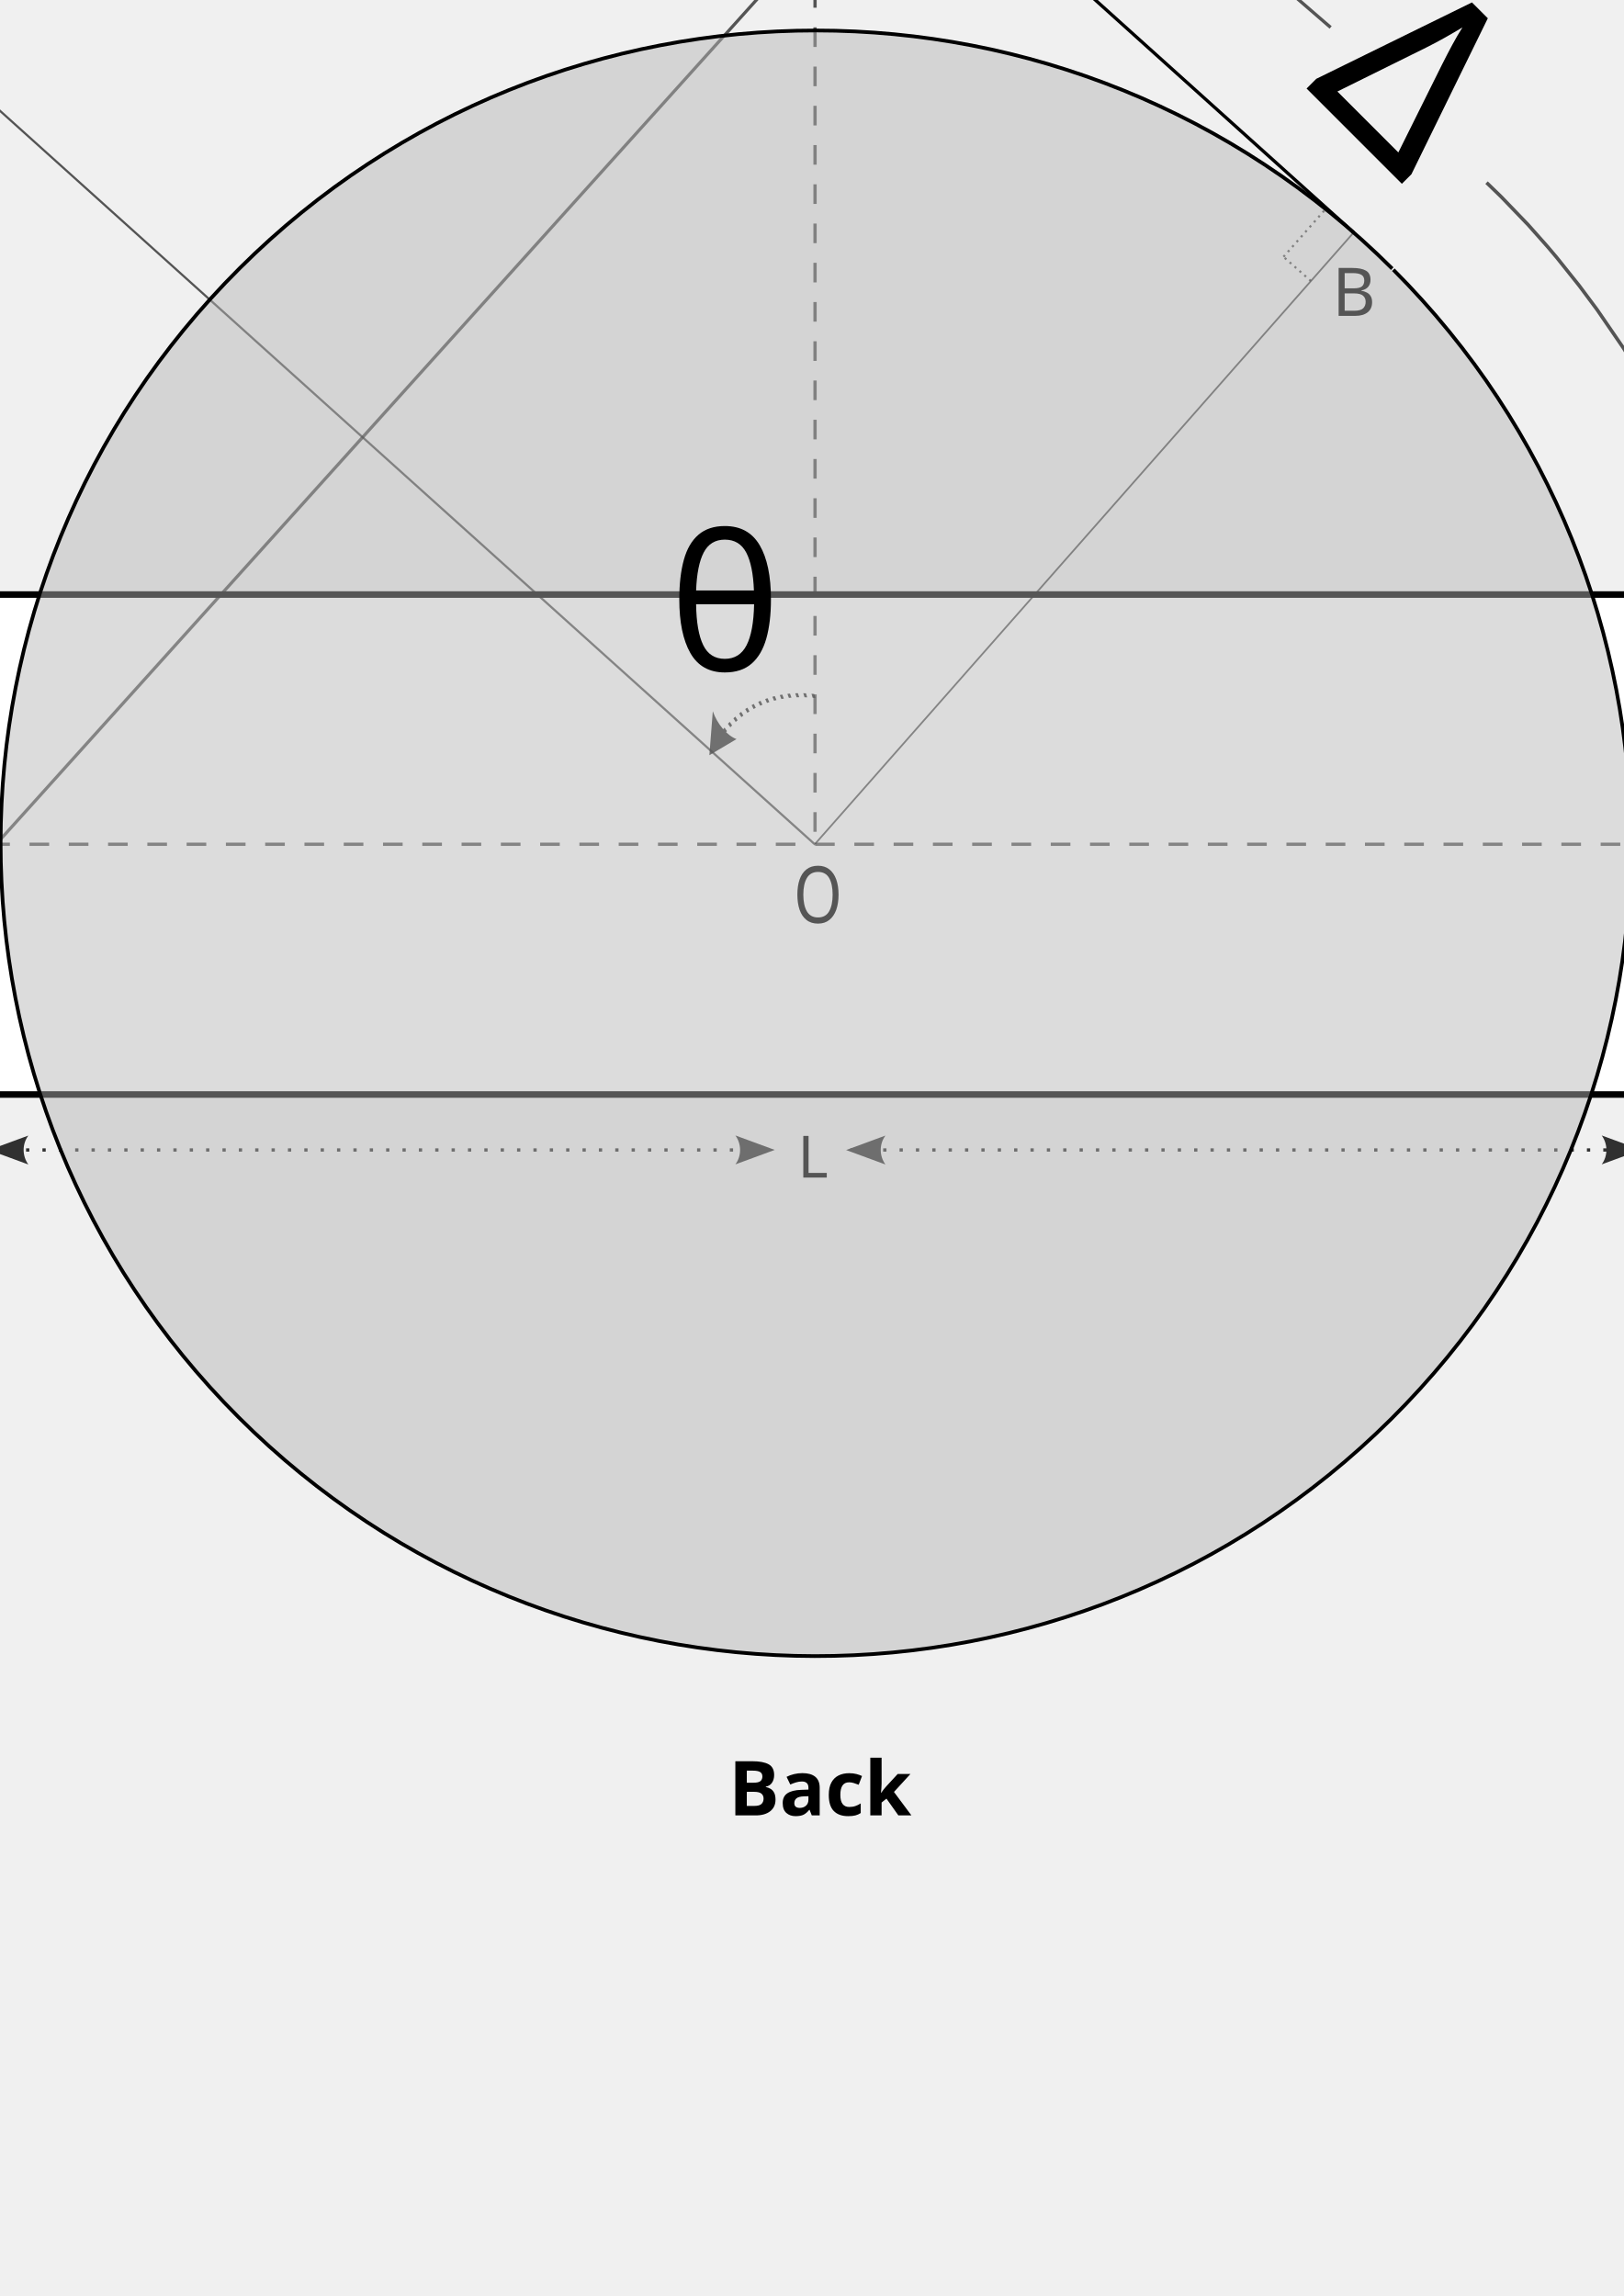
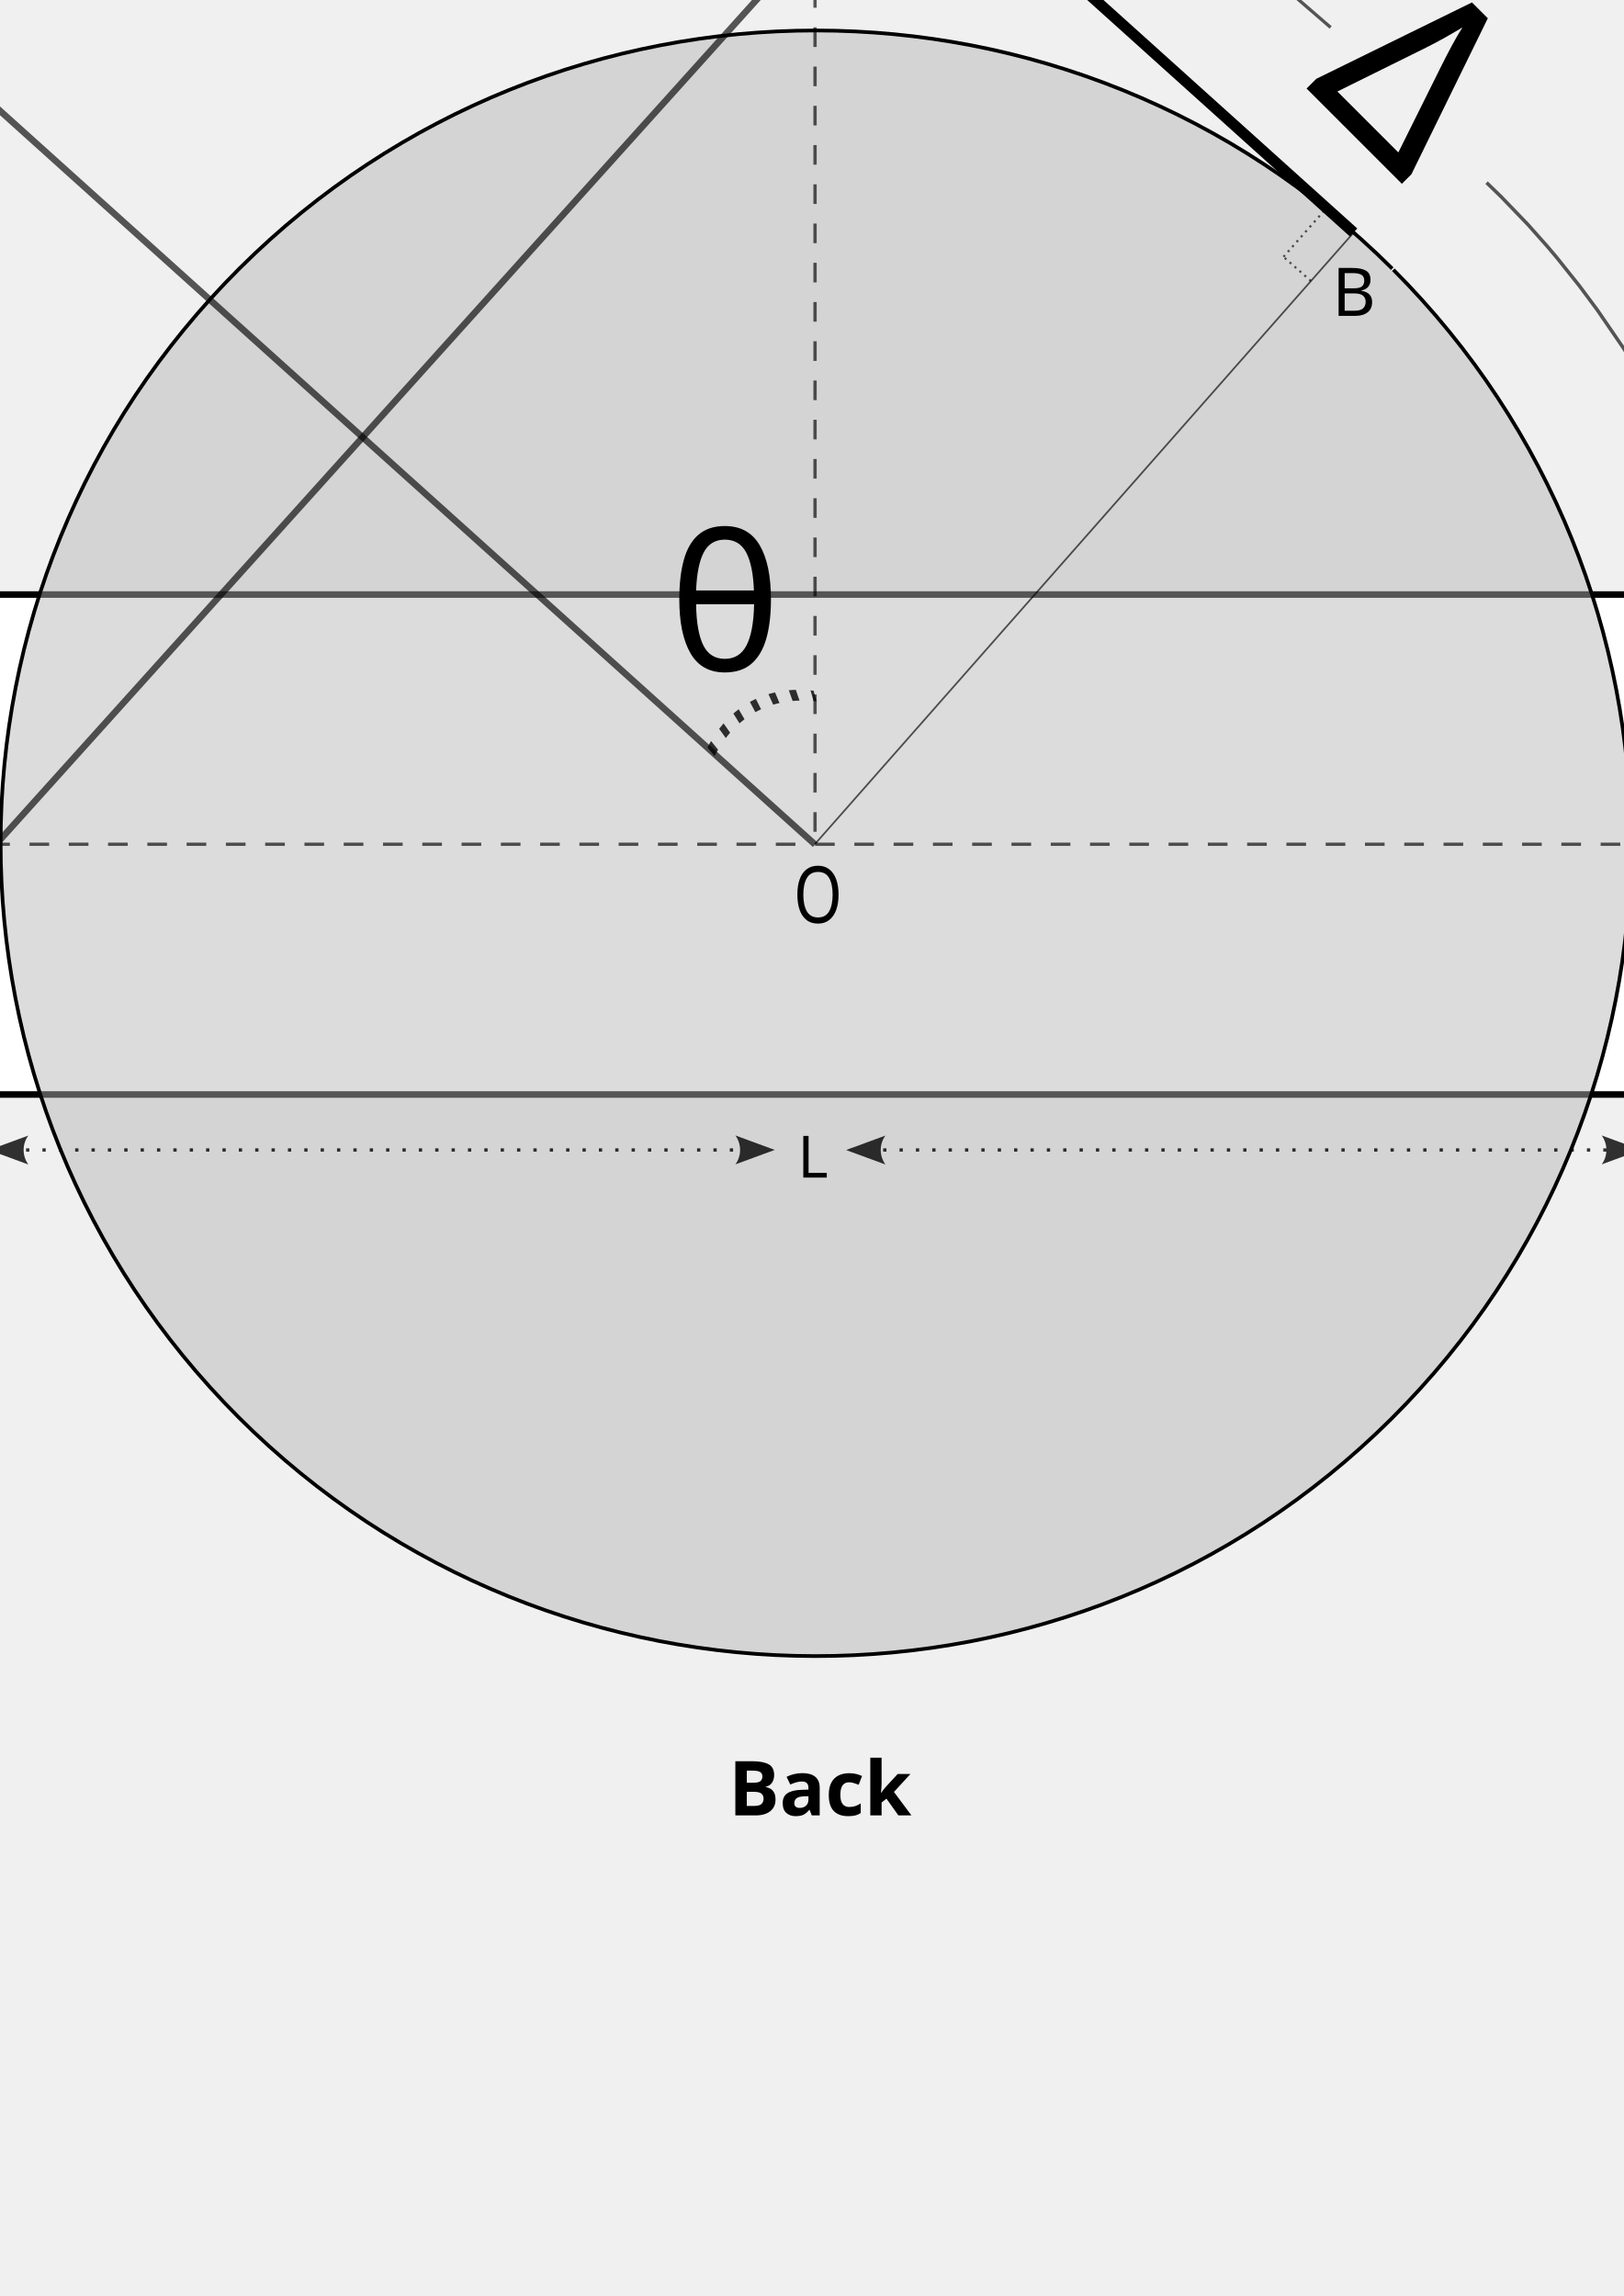
<svg xmlns="http://www.w3.org/2000/svg" width="744.094" height="1052.362" id="svg2" version="1.1">
  <defs id="defs4">
    <marker orient="auto" refY="0.0" refX="0.0" id="Arrow1Send" style="overflow:visible;">
      <path id="path4000" d="M 0.0,0.0 L 5.0,-5.0 L -12.5,0.0 L 5.0,5.0 L 0.0,0.0 z " style="fill-rule:evenodd;stroke:#000000;stroke-width:1.0pt;" transform="scale(0.2) rotate(180) translate(6,0)" />
    </marker>
    <marker orient="auto" refY="0.0" refX="0.0" id="Arrow1Sstart" style="overflow:visible">
      <path id="path3997" d="M 0.0,0.0 L 5.0,-5.0 L -12.5,0.0 L 5.0,5.0 L 0.0,0.0 z " style="fill-rule:evenodd;stroke:#000000;stroke-width:1.0pt" transform="scale(0.2) translate(6,0)" />
    </marker>
    <marker orient="auto" refY="0.0" refX="0.0" id="Arrow2Lend" style="overflow:visible;">
      <path id="path4006" style="fill-rule:evenodd;stroke-width:0.625;stroke-linejoin:round;" d="M 8.719,4.034 L -2.207,0.016 L 8.719,-4.002 C 6.973,-1.63 6.983,1.616 8.719,4.034 z " transform="scale(1.1) rotate(180) translate(1,0)" />
    </marker>
    <marker orient="auto" refY="0.0" refX="0.0" id="Arrow1Lend" style="overflow:visible;">
      <path id="path3988" d="M 0.0,0.0 L 5.0,-5.0 L -12.5,0.0 L 5.0,5.0 L 0.0,0.0 z " style="fill-rule:evenodd;stroke:#000000;stroke-width:1.0pt;" transform="scale(0.8) rotate(180) translate(12.5,0)" />
    </marker>
    <marker orient="auto" refY="0.0" refX="0.0" id="Arrow2Lstart" style="overflow:visible">
      <path id="path4003" style="fill-rule:evenodd;stroke-width:0.625;stroke-linejoin:round" d="M 8.719,4.034 L -2.207,0.016 L 8.719,-4.002 C 6.973,-1.63 6.983,1.616 8.719,4.034 z " transform="scale(1.1) translate(1,0)" />
    </marker>
  </defs>
  <g id="layer1">
+     <rect style="fill:#ffffff;fill-opacity:1;stroke:#000000;stroke-width:3;stroke-linecap:butt;stroke-linejoin:miter;stroke-miterlimit:4;stroke-opacity:1;stroke-dasharray:none" id="rect2985" width="750.809" height="229.157" x="-1.898" y="272.506" ry="0" />
+     <path style="fill:#b4b4b4;fill-opacity:0.471;stroke:#000000;stroke-width:1.5;stroke-miterlimit:4;stroke-opacity:1;stroke-dasharray:none" id="path4225" d="m 1736.12,94.964 a 330.32,330.32 0 1 1 -0.452,-0.453" transform="matrix(1.130899,0,0,1.127825,-1324.847,16.53532)" />
    <text xml:space="preserve" style="font-size:34.779px;font-style:normal;font-weight:bold;line-height:125%;letter-spacing:0px;word-spacing:0px;fill:#000000;fill-opacity:1;stroke:none;font-family:Sans;-inkscape-font-specification:Sans Bold;font-stretch:normal;font-variant:normal;text-anchor:start;text-align:start;writing-mode:lr" x="333.863" y="832.081" id="text6451">
      <tspan id="tspan6453" x="333.863" y="832.081">Back</tspan>
      <tspan x="333.863" y="875.555" id="tspan6455" />
    </text>
-     <rect style="fill:#ffffff;fill-opacity:1;stroke:#000000;stroke-width:3;stroke-linecap:butt;stroke-linejoin:miter;stroke-miterlimit:4;stroke-opacity:1;stroke-dasharray:none" id="rect2985" width="750.809" height="229.157" x="-1.898" y="272.506" ry="0" />
-     <path id="path3927" d="M 620.335,106.582 -190.922,-623.843" style="fill:none;stroke:#000000;stroke-width:1.5;stroke-linecap:butt;stroke-linejoin:miter;stroke-miterlimit:4;stroke-opacity:1;stroke-dasharray:none;marker-mid:none;marker-end:url(#Arrow2Lstart)" />
-     <path style="fill:none;stroke:#000000;stroke-width:1.5;stroke-linecap:butt;stroke-linejoin:miter;stroke-miterlimit:4;stroke-opacity:1;stroke-dasharray:none;marker-end:url(#Arrow2Lstart)" d="M -2.649,388.345 -607.127,-155.904" id="path3929" />
-     <path id="path3963" d="M 373.522,387.101 -438.091,-343.646" style="opacity:0.65;fill:none;stroke:#000000;stroke-width:1;stroke-linecap:butt;stroke-linejoin:miter;stroke-miterlimit:4;stroke-opacity:1;stroke-dasharray:none" />
-     <path style="opacity:0.8;fill:none;stroke:#000000;stroke-width:1.5;stroke-linecap:butt;stroke-linejoin:miter;stroke-miterlimit:4;stroke-opacity:1;stroke-dasharray:1.5, 3;stroke-dashoffset:0;marker-start:url(#Arrow2Lstart)" id="path3969" d="m -239.792,162.118 a 95.964,97.48 0 0 1 28.608,65.985" transform="matrix(-0.3041714,-1.220989,0.854336,0.1418098,114.3931,28.82267)" />
+     <path id="path3927" d="M 620.335,106.582 -190.922,-623.843" style="fill:none;stroke:#000000;stroke-width:5;stroke-linecap:butt;stroke-linejoin:miter;stroke-miterlimit:4;stroke-opacity:1;stroke-dasharray:none;marker-mid:none;marker-end:url(#Arrow2Lstart)" />
+     <path style="fill:none;stroke:#000000;stroke-width:5;stroke-linecap:butt;stroke-linejoin:miter;stroke-miterlimit:4;stroke-opacity:1;stroke-dasharray:none;marker-end:url(#Arrow2Lstart)" d="M -2.649,388.345 -607.127,-155.904" id="path3929" />
+     <path id="path3963" d="M 373.522,387.101 -438.091,-343.646" style="opacity:0.65;fill:none;stroke:#000000;stroke-width:3;stroke-linecap:butt;stroke-linejoin:miter;stroke-miterlimit:4;stroke-opacity:1;stroke-dasharray:none" />
+     <path style="opacity:0.8;fill:none;stroke:#000000;stroke-width:4;stroke-linecap:butt;stroke-linejoin:miter;stroke-miterlimit:4;stroke-opacity:1;stroke-dasharray:4,8;stroke-dashoffset:0;marker-start:none" id="path3969" d="m -239.792,162.118 a 95.964,97.48 0 0 1 28.608,65.985" transform="matrix(-0.3041714,-1.220989,0.854336,0.1418098,114.3931,28.82267)" />
    <path id="path3979" d="m -3.054,527.085 356.097,0" style="opacity:0.8;fill:none;stroke:#000000;stroke-width:1.5;stroke-linecap:butt;stroke-linejoin:miter;stroke-miterlimit:4;stroke-opacity:1;stroke-dasharray:1.5,6;stroke-dashoffset:0;marker-start:url(#Arrow2Lstart);marker-mid:none;marker-end:url(#Arrow2Lend)" />
    <text xml:space="preserve" style="font-size:26.756px;font-style:normal;font-weight:normal;line-height:125%;letter-spacing:0px;word-spacing:0px;fill:#000000;fill-opacity:1;stroke:none;font-family:Sans" x="365.538" y="539.738" id="text4985">
      <tspan id="tspan4987" x="365.538" y="539.738">L</tspan>
    </text>
    <path style="opacity:0.65;fill:none;stroke:#000000;stroke-width:0.798;stroke-linecap:butt;stroke-linejoin:miter;stroke-miterlimit:4;stroke-opacity:1;stroke-dasharray:none" d="M 373.517,386.823 620.335,106.582" id="path4995" />
    <text xml:space="preserve" style="font-size:33.295px;font-style:normal;font-weight:bold;line-height:125%;letter-spacing:0px;word-spacing:0px;fill:#000000;fill-opacity:1;stroke:none;font-family:Sans;-inkscape-font-specification:Sans Bold;font-stretch:normal;font-variant:normal;text-anchor:start;text-align:start;writing-mode:lr" x="331.988" y="-40.386" id="text6443">
      <tspan x="331.988" y="-40.386" id="tspan6447">Front</tspan>
    </text>
    <text id="text6860" y="448.223" x="757.425" style="font-size:46.939px;font-style:normal;font-weight:normal;line-height:125%;letter-spacing:0px;word-spacing:0px;fill:#000000;fill-opacity:1;stroke:none;font-family:Sans" xml:space="preserve">
      <tspan y="448.223" x="757.425" id="tspan6862">p</tspan>
    </text>
    <text id="text6864" y="468.661" x="782.372" style="font-size:34.885px;font-style:normal;font-weight:normal;line-height:125%;letter-spacing:0px;word-spacing:0px;fill:#000000;fill-opacity:1;stroke:none;font-family:Sans" xml:space="preserve">
      <tspan y="468.661" x="782.372" id="tspan6866">L</tspan>
    </text>
-     <text xml:space="preserve" style="font-size:40px;font-style:normal;font-weight:normal;line-height:125%;letter-spacing:0px;word-spacing:0px;fill:#000000;fill-opacity:1;stroke:none;font-family:Sans" x="-11.213" y="-934.058" id="text4989" transform="matrix(0.5818194,-0.813318,0.813318,0.5818194,0,0)">
-       <tspan id="tspan4991" x="-11.213" y="-934.058">Sound Source</tspan>
-       <tspan x="-11.213" y="-884.058" id="tspan4993" />
+     <text xml:space="preserve" style="font-size:61.962px;font-style:normal;font-weight:normal;line-height:125%;letter-spacing:0px;word-spacing:0px;fill:#000000;fill-opacity:1;stroke:none;font-family:Sans" x="-71.903" y="-938.612" id="text4989" transform="matrix(0.5818194,-0.813318,0.813318,0.5818194,0,0)">
+       <tspan id="tspan4991" x="-71.903" y="-938.612">Sound Source</tspan>
+       <tspan x="-71.903" y="-861.159" id="tspan4993" />
    </text>
    <g id="g10362" transform="translate(-119.198,-115.1574)">
      <path transform="matrix(0.5,0.8660254,-0.8660254,0.5,-1303.625,-559.725)" d="m 409.324,-687.235 c 26.554,26.119 42.098,61.414 43.439,98.636" id="path6870" style="opacity:0.65;fill:none;stroke:#000000;stroke-width:0.75;stroke-linecap:butt;stroke-linejoin:miter;stroke-miterlimit:4;stroke-opacity:1;stroke-dasharray:none;stroke-dashoffset:0" />
      <path style="opacity:0.65;fill:none;stroke:#000000;stroke-width:0.75;stroke-linecap:butt;stroke-linejoin:miter;stroke-miterlimit:4;stroke-opacity:1;stroke-dasharray:none;stroke-dashoffset:0" id="path6872" d="m 409.324,-687.235 c 26.554,26.119 42.098,61.414 43.439,98.636" transform="matrix(0.8562218,1.48302,-1.48302,0.8562218,-1826.201,-577.6227)" />
      <path transform="matrix(1.202612,2.082985,-2.082985,1.202612,-2332.464,-601.3538)" d="m 409.324,-687.235 c 26.554,26.119 42.098,61.414 43.439,98.636" id="path6874" style="opacity:0.65;fill:none;stroke:#000000;stroke-width:0.75;stroke-linecap:butt;stroke-linejoin:miter;stroke-miterlimit:4;stroke-opacity:1;stroke-dasharray:none;stroke-dashoffset:0" />
      <path style="opacity:0.65;fill:none;stroke:#000000;stroke-width:0.75;stroke-linecap:butt;stroke-linejoin:miter;stroke-miterlimit:4;stroke-opacity:1;stroke-dasharray:none;stroke-dashoffset:0" id="path6876" d="m 409.324,-687.235 c 26.554,26.119 42.098,61.414 43.439,98.636" transform="matrix(1.642488,2.844872,-2.844872,1.642488,-2985.453,-627.7273)" />
      <path transform="matrix(2.090509,3.620868,-3.620868,2.090509,-3641.858,-647.129)" d="m 409.324,-687.235 c 26.554,26.119 42.098,61.414 43.439,98.636" id="path6878" style="opacity:0.65;fill:none;stroke:#000000;stroke-width:0.75;stroke-linecap:butt;stroke-linejoin:miter;stroke-miterlimit:4;stroke-opacity:1;stroke-dasharray:none;stroke-dashoffset:0" />
      <path style="opacity:0.65;fill:none;stroke:#000000;stroke-width:0.75;stroke-linecap:butt;stroke-linejoin:miter;stroke-miterlimit:4;stroke-opacity:1;stroke-dasharray:none;stroke-dashoffset:0" id="path6898" d="m 409.324,-687.235 c 26.554,26.119 42.098,61.414 43.439,98.636" transform="matrix(2.654987,4.598573,-4.598573,2.654987,-4480.567,-671.0962)" />
    </g>
-     <path id="path8212" d="M -1.904,387.09 416.166,-77.244" style="opacity:0.65;fill:none;stroke:#000000;stroke-width:1.449;stroke-linecap:butt;stroke-linejoin:miter;stroke-miterlimit:4;stroke-opacity:1;stroke-dasharray:none" />
+     <path id="path8212" d="M -1.904,387.09 416.166,-77.244" style="opacity:0.65;fill:none;stroke:#000000;stroke-width:3;stroke-linecap:butt;stroke-linejoin:miter;stroke-miterlimit:4;stroke-opacity:1;stroke-dasharray:none" />
    <path id="path6900" d="m 681.244,83.704 6.7,6.483 12.288,12.774 9.003,10.139 4.156,4.919 10.322,12.916 8.204,11.029 12.089,17.621 13.778,22.436 11.04,19.816 8.815,17.874 5.366,12.994 5.576,17.973 3.148,15.394 1.163,116.732" style="opacity:0.65;fill:none;stroke:#000000;stroke-width:1.602;stroke-linecap:butt;stroke-linejoin:miter;stroke-miterlimit:4;stroke-opacity:1;stroke-dasharray:none;marker-start:none;marker-end:url(#Arrow2Lend)" />
    <path style="opacity:0.65;fill:none;stroke:#000000;stroke-width:1.5;stroke-linecap:butt;stroke-linejoin:miter;stroke-miterlimit:4;stroke-opacity:1;stroke-dasharray:none;marker-end:url(#Arrow2Lstart)" d="M 609.786,12.579 452.431,-123.591" id="path8214" />
    <text id="text8780" y="376.71" x="408.323" style="font-size:32.142px;font-style:normal;font-weight:normal;line-height:125%;letter-spacing:0px;word-spacing:0px;fill:#000000;fill-opacity:1;stroke:none;font-family:Sans" xml:space="preserve" transform="scale(0.8906484,1.122777)">
      <tspan y="376.71" x="408.323" id="tspan8784">O</tspan>
    </text>
    <path id="path8790" d="M 588.19,117.725 607.88,95.369" style="opacity:0.65;fill:none;stroke:#000000;stroke-width:1.006;stroke-linecap:butt;stroke-linejoin:miter;stroke-miterlimit:4;stroke-opacity:1;stroke-dasharray:1.006, 2.012;stroke-dashoffset:0" />
    <path style="opacity:0.65;fill:none;stroke:#000000;stroke-width:1;stroke-linecap:butt;stroke-linejoin:miter;stroke-miterlimit:4;stroke-opacity:1;stroke-dasharray:1, 2;stroke-dashoffset:0" d="M 600.766,128.801 588.19,117.725" id="path8792" />
    <text xml:space="preserve" style="font-size:61.231px;font-style:normal;font-weight:normal;line-height:125%;letter-spacing:0px;word-spacing:0px;fill:#000000;fill-opacity:1;stroke:none;font-family:Sans" x="-72.071" y="406.97" id="text4985-9">
      <tspan x="-72.071" y="406.97" id="tspan8803">I</tspan>
    </text>
    <text xml:space="preserve" style="font-size:30.746px;font-style:normal;font-weight:normal;line-height:125%;letter-spacing:0px;word-spacing:0px;fill:#000000;fill-opacity:1;stroke:none;font-family:Sans" x="428.58" y="-99.288" id="text4985-6">
      <tspan id="tspan4987-6" x="428.58" y="-99.288">A</tspan>
    </text>
    <text xml:space="preserve" style="font-size:30.746px;font-style:normal;font-weight:normal;line-height:125%;letter-spacing:0px;word-spacing:0px;fill:#000000;fill-opacity:1;stroke:none;font-family:Sans" x="610.469" y="144.77" id="text4985-8">
      <tspan id="tspan4987-4" x="610.469" y="144.77">B</tspan>
    </text>
    <text xml:space="preserve" style="font-size:46.939px;font-style:normal;font-weight:normal;line-height:125%;letter-spacing:0px;word-spacing:0px;fill:#000000;fill-opacity:1;stroke:none;font-family:Sans" x="-54.003" y="453.937" id="text3975">
      <tspan id="tspan3977" x="-54.003" y="453.937">p</tspan>
    </text>
    <text xml:space="preserve" style="font-size:34.885px;font-style:normal;font-weight:normal;line-height:125%;letter-spacing:0px;word-spacing:0px;fill:#000000;fill-opacity:1;stroke:none;font-family:Sans" x="-29.056" y="474.375" id="text3979">
      <tspan id="tspan3981" x="-29.056" y="474.375">0</tspan>
    </text>
    <path style="opacity:0.65;fill:none;stroke:#000000;stroke-width:1.5;stroke-linecap:butt;stroke-linejoin:miter;stroke-miterlimit:4;stroke-opacity:1;stroke-dasharray:9,9;stroke-dashoffset:0" d="m -94.476,386.959 963.998,0" id="path3961" />
    <path id="path3967" d="m 373.506,-275.245 0,662.204" style="opacity:0.65;fill:none;stroke:#000000;stroke-width:1.499;stroke-linecap:butt;stroke-linejoin:miter;stroke-miterlimit:4;stroke-opacity:1;stroke-dasharray:8.993, 8.993;stroke-dashoffset:0" />
    <text id="text4403" y="406.97" x="802.721" style="font-size:61.231px;font-style:normal;font-weight:normal;line-height:125%;letter-spacing:0px;word-spacing:0px;fill:#000000;fill-opacity:1;stroke:none;font-family:Sans" xml:space="preserve">
      <tspan id="tspan4405" y="406.97" x="802.721">C</tspan>
    </text>
    <path style="opacity:0.8;fill:none;stroke:#000000;stroke-width:1.5;stroke-linecap:butt;stroke-linejoin:miter;stroke-miterlimit:4;stroke-opacity:1;stroke-dasharray:1.5,6;stroke-dashoffset:0;marker-start:url(#Arrow2Lstart);marker-mid:none;marker-end:url(#Arrow2Lend)" d="m 389.732,527.085 360.318,0" id="path3165" />
    <text id="text4329" y="-394.705" x="449.795" style="font-size:114.15px;font-style:normal;font-weight:normal;line-height:125%;letter-spacing:0px;word-spacing:0px;fill:#000000;fill-opacity:1;stroke:none;font-family:Sans" xml:space="preserve" transform="matrix(0.7071068,0.7071068,-0.7071068,0.7071068,0,0)">
      <tspan y="-394.705" x="449.795" id="tspan4331">Δ</tspan>
    </text>
-     <path style="fill:#b4b4b4;fill-opacity:0.471;stroke:#000000;stroke-width:1.5;stroke-miterlimit:4;stroke-opacity:1;stroke-dasharray:none" id="path4225" d="m 1736.12,94.964 a 330.32,330.32 0 1 1 -0.452,-0.453" transform="matrix(1.130899,0,0,1.127825,-1324.847,16.53532)" />
    <text xml:space="preserve" style="font-size:86.6px;font-style:normal;font-weight:normal;line-height:125%;letter-spacing:0px;word-spacing:0px;fill:#000000;fill-opacity:1;stroke:none;font-family:Sans" x="306.535" y="307.356" id="text3971">
      <tspan id="tspan3973" x="306.535" y="307.356">θ</tspan>
    </text>
  </g>
</svg>
